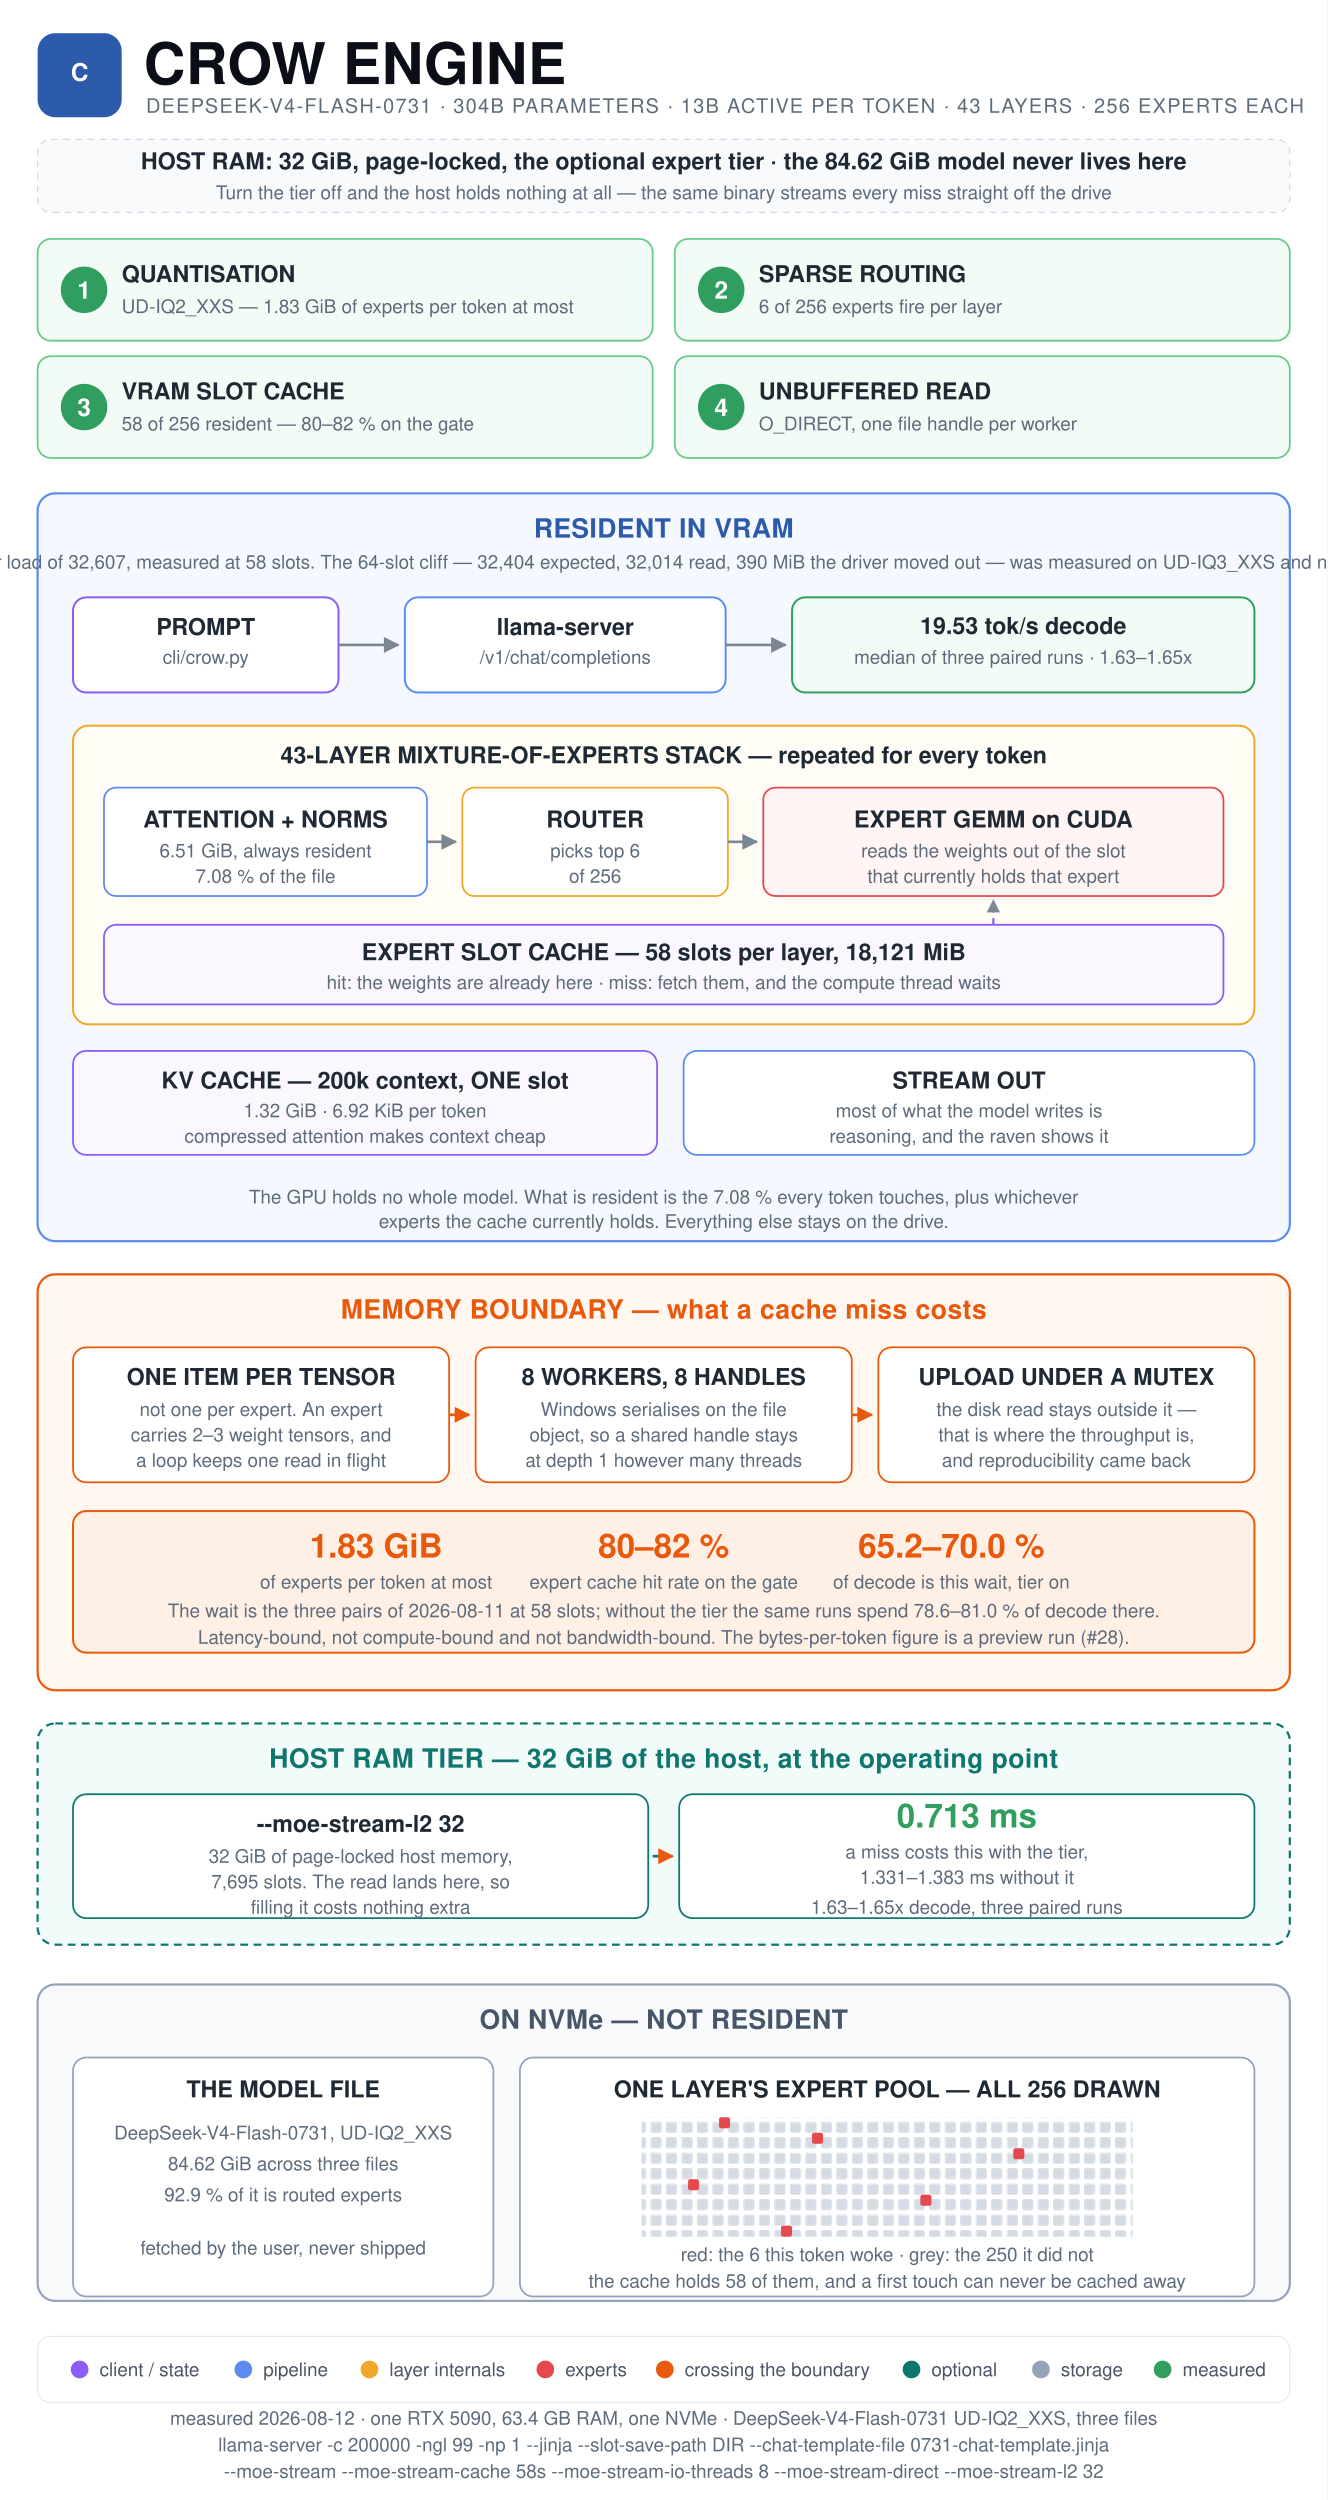
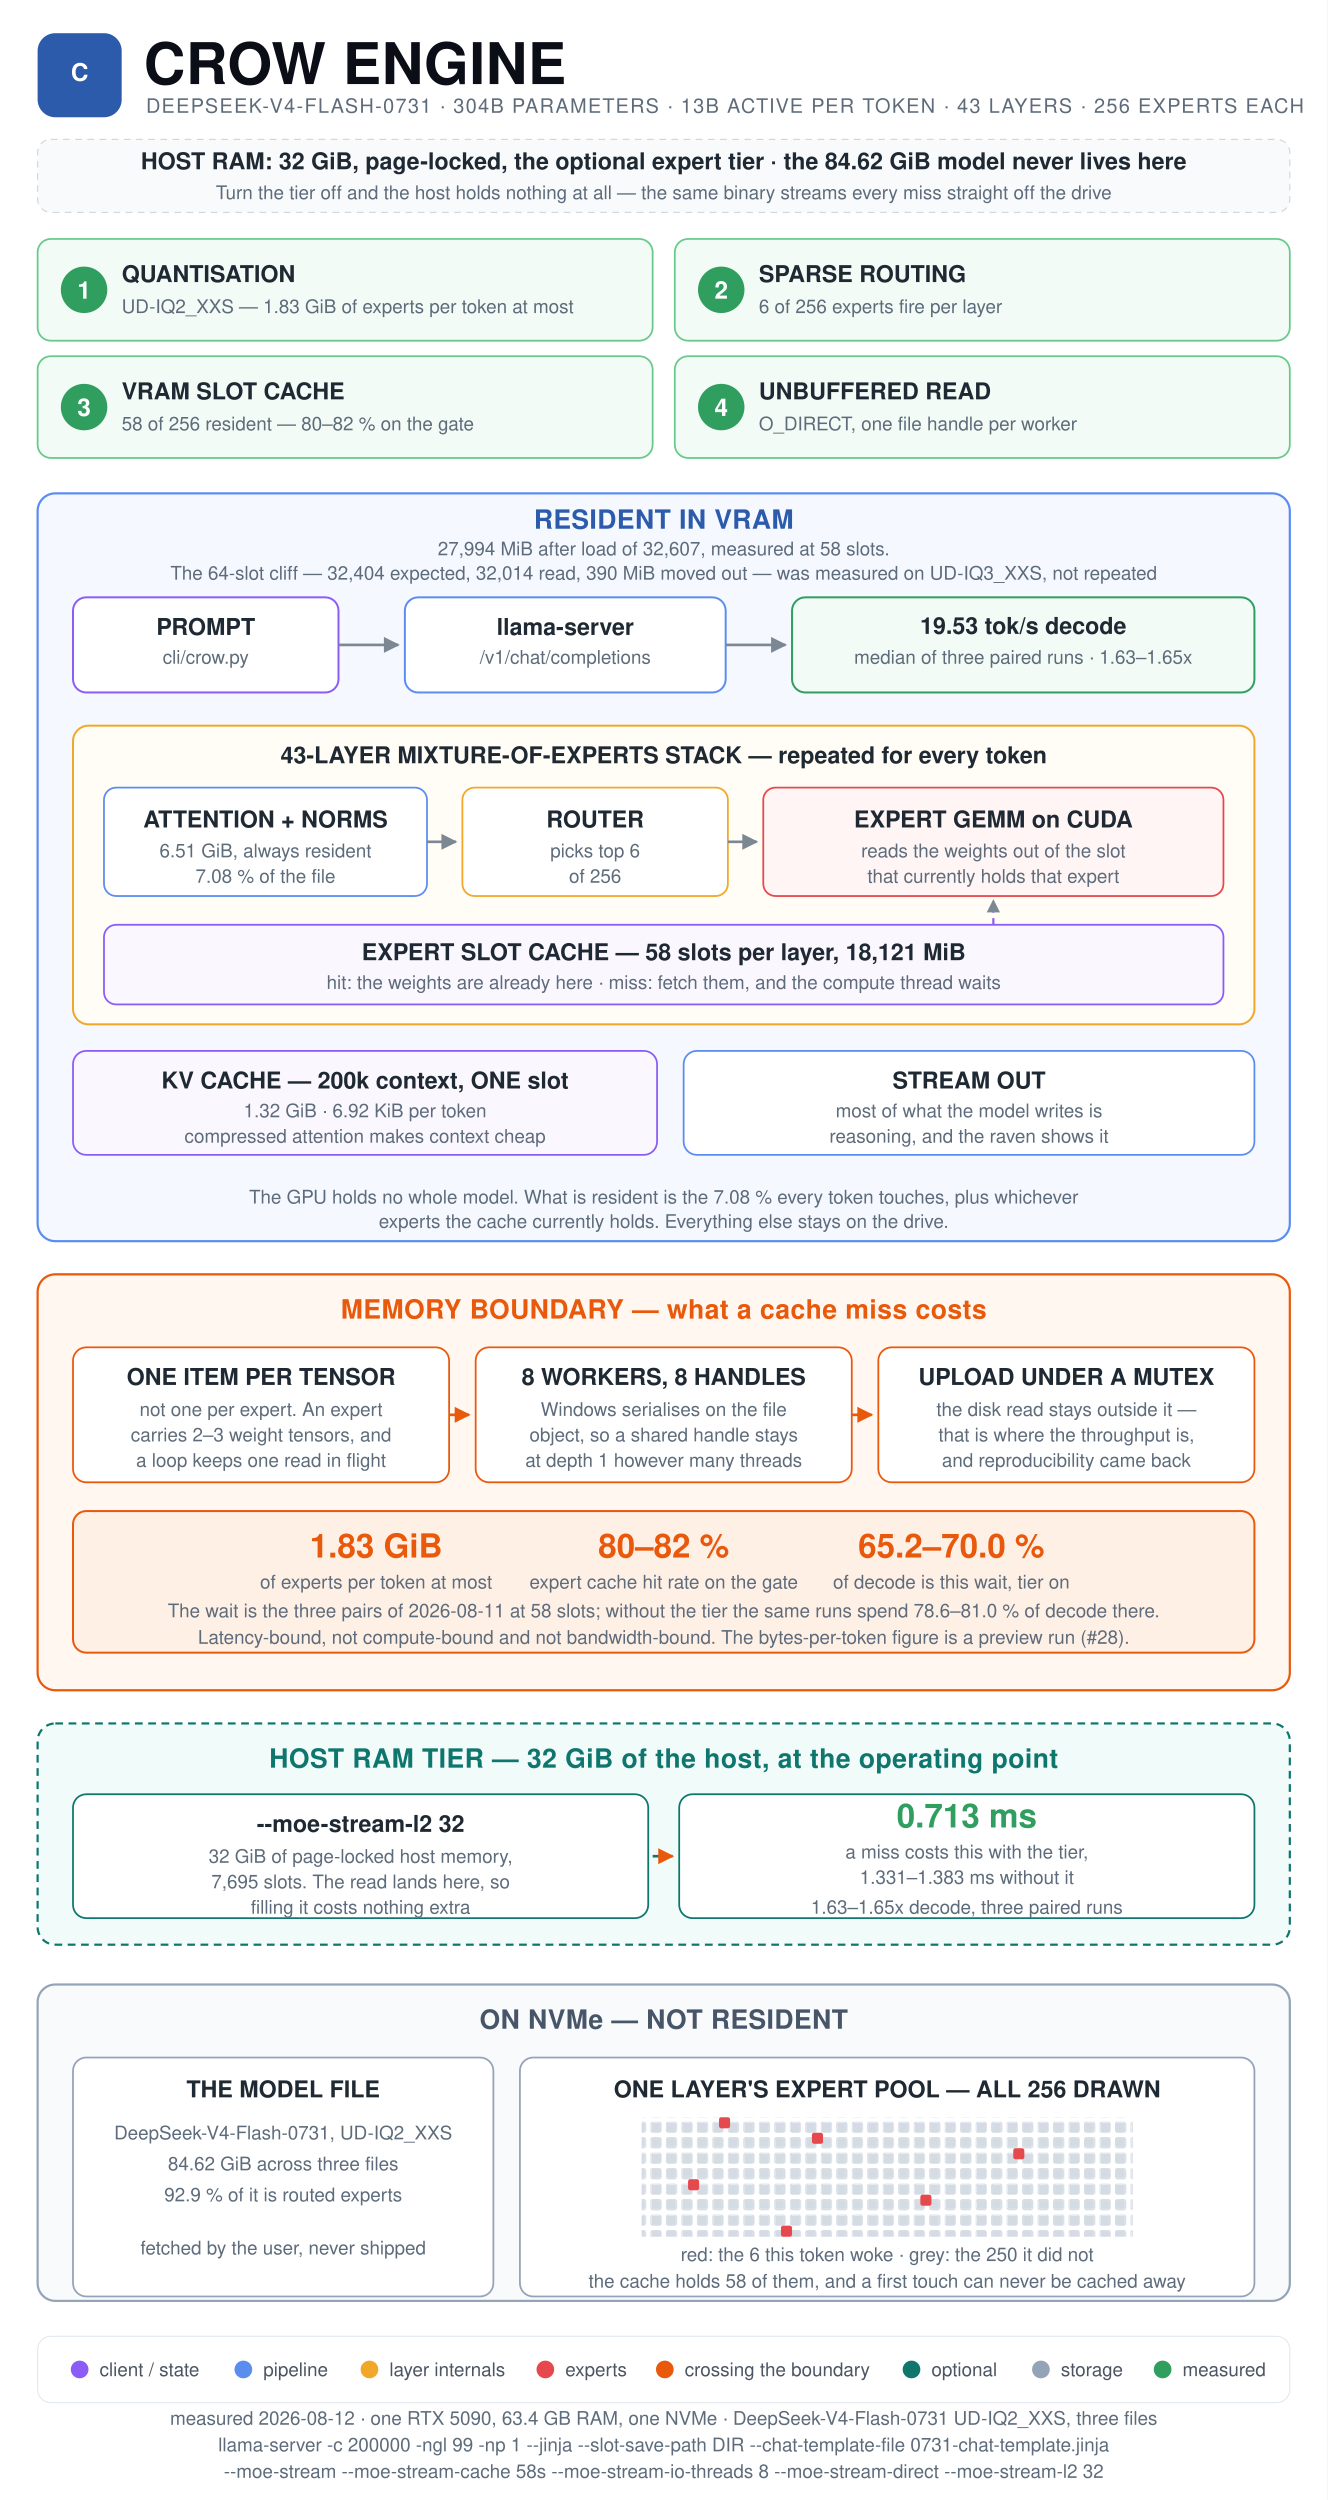
<svg xmlns="http://www.w3.org/2000/svg" viewBox="0 0 1200 2260" width="1200" height="2260" font-family="Segoe UI, Helvetica, Arial, sans-serif">
  <defs>
    <style>
      .t    { font-size:21px; fill:#1f2933; }
      .tb   { font-size:21px; fill:#1f2933; font-weight:600; }
      .sub  { font-size:17px; fill:#5d6b7a; }
      .zh   { font-size:24px; font-weight:700; letter-spacing:.4px; }
      .num  { font-size:22px; font-weight:700; fill:#ffffff; }
      .big  { font-size:52px; font-weight:800; fill:#0b0e17; letter-spacing:.5px; }
      .tag  { font-size:18px; fill:#5d6b7a; letter-spacing:1.2px; }
      .lg   { font-size:17px; fill:#4b5563; }
      .huge { font-size:30px; font-weight:800; }
    </style>
    <marker id="a" viewBox="0 0 10 10" refX="9" refY="5" markerWidth="6" markerHeight="6" orient="auto-start-reverse">
      <path d="M0,0 L10,5 L0,10 z" fill="#7c8794" />
    </marker>
    <marker id="ao" viewBox="0 0 10 10" refX="9" refY="5" markerWidth="6" markerHeight="6" orient="auto-start-reverse">
      <path d="M0,0 L10,5 L0,10 z" fill="#e8590c" />
    </marker>
    <pattern id="pool" x="0" y="0" width="14" height="14" patternUnits="userSpaceOnUse">
      <rect x="0" y="0" width="10" height="10" rx="2" fill="#d5dbe3" />
    </pattern>
  </defs>
  <rect width="1200" height="2260" fill="#ffffff" />
  <rect x="34" y="30" width="76" height="76" rx="16" fill="#2c5bac" />
  <text x="72" y="68" text-anchor="middle" dominant-baseline="central" class="num" font-size="42">C</text>
  <text x="130" y="76" class="big">CROW ENGINE</text>
  <text x="132" y="102" class="tag">DEEPSEEK-V4-FLASH-0731 · 304B PARAMETERS · 13B ACTIVE PER TOKEN · 43 LAYERS · 256 EXPERTS EACH</text>
  <rect x="34" y="126" width="1132" height="66" rx="12" fill="#f8fafc" stroke="#cbd5e1" stroke-dasharray="6 5" />
  <text x="600" y="153" text-anchor="middle" class="tb" fill="#475569">HOST RAM: 32 GiB, page-locked, the optional expert tier · the 84.62 GiB model never lives here</text>
  <text x="600" y="180" text-anchor="middle" class="sub">Turn the tier off and the host holds nothing at all — the same binary streams every miss straight off the drive</text>
  <g>
    <rect x="34" y="216" width="556" height="92" rx="12" fill="#f2fbf5" stroke="#69c98a" stroke-width="1.6" />
    <circle cx="76" cy="262" r="21" fill="#2f9e5e" />
    <text x="76" y="270" text-anchor="middle" class="num">1</text>
    <text x="110" y="255" class="tb">QUANTISATION</text>
    <text x="110" y="283" class="sub">UD-IQ2_XXS — 1.83 GiB of experts per token at most</text>
    <rect x="610" y="216" width="556" height="92" rx="12" fill="#f2fbf5" stroke="#69c98a" stroke-width="1.6" />
    <circle cx="652" cy="262" r="21" fill="#2f9e5e" />
    <text x="652" y="270" text-anchor="middle" class="num">2</text>
    <text x="686" y="255" class="tb">SPARSE ROUTING</text>
    <text x="686" y="283" class="sub">6 of 256 experts fire per layer</text>
    <rect x="34" y="322" width="556" height="92" rx="12" fill="#f2fbf5" stroke="#69c98a" stroke-width="1.6" />
    <circle cx="76" cy="368" r="21" fill="#2f9e5e" />
    <text x="76" y="376" text-anchor="middle" class="num">3</text>
    <text x="110" y="361" class="tb">VRAM SLOT CACHE</text>
    <text x="110" y="389" class="sub">58 of 256 resident — 80–82 % on the gate</text>
    <rect x="610" y="322" width="556" height="92" rx="12" fill="#f2fbf5" stroke="#69c98a" stroke-width="1.6" />
    <circle cx="652" cy="368" r="21" fill="#2f9e5e" />
    <text x="652" y="376" text-anchor="middle" class="num">4</text>
    <text x="686" y="361" class="tb">UNBUFFERED READ</text>
    <text x="686" y="389" class="sub">O_DIRECT, one file handle per worker</text>
  </g>
  <rect x="34" y="446" width="1132" height="676" rx="16" fill="#f5f9ff" stroke="#5b8def" stroke-width="2" />
-   <text x="600" y="486" text-anchor="middle" class="zh" fill="#2c5bac">RESIDENT IN VRAM</text>
-   <text x="600" y="514" text-anchor="middle" class="sub">27,994 MiB after load of 32,607, measured at 58 slots. The 64-slot cliff — 32,404 expected, 32,014 read, 390 MiB the driver moved out — was measured on UD-IQ3_XXS and not repeated here</text>
+   <text x="600" y="478" text-anchor="middle" class="zh" fill="#2c5bac">RESIDENT IN VRAM</text>
+   <text x="600" y="502" text-anchor="middle" class="sub">27,994 MiB after load of 32,607, measured at 58 slots.</text>
+   <text x="600" y="524" text-anchor="middle" class="sub">The 64-slot cliff — 32,404 expected, 32,014 read, 390 MiB moved out — was measured on UD-IQ3_XXS, not repeated</text>
  <rect x="66" y="540" width="240" height="86" rx="12" fill="#ffffff" stroke="#8b5cf6" stroke-width="1.8" />
  <text x="186" y="574" text-anchor="middle" class="tb">PROMPT</text>
  <text x="186" y="600" text-anchor="middle" class="sub">cli/crow.py</text>
  <rect x="366" y="540" width="290" height="86" rx="12" fill="#ffffff" stroke="#5b8def" stroke-width="1.8" />
  <text x="511" y="574" text-anchor="middle" class="tb">llama-server</text>
  <text x="511" y="600" text-anchor="middle" class="sub">/v1/chat/completions</text>
  <rect x="716" y="540" width="418" height="86" rx="12" fill="#f2fbf5" stroke="#2f9e5e" stroke-width="1.8" />
  <text x="925" y="573" text-anchor="middle" class="tb" fill="#2f9e5e">19.53 tok/s decode</text>
  <text x="925" y="600" text-anchor="middle" class="sub">median of three paired runs · 1.63–1.65x</text>
  <g stroke="#7c8794" stroke-width="2.4" fill="none" marker-end="url(#a)">
    <path d="M306,583 L360,583" />
    <path d="M656,583 L710,583" />
  </g>
  <rect x="66" y="656" width="1068" height="270" rx="14" fill="#fffdf5" stroke="#f0a72a" stroke-width="1.8" />
  <text x="600" y="690" text-anchor="middle" class="tb" fill="#b8770a">43-LAYER MIXTURE-OF-EXPERTS STACK — repeated for every token</text>
  <rect x="94" y="712" width="292" height="98" rx="11" fill="#ffffff" stroke="#5b8def" stroke-width="1.6" />
  <text x="240" y="748" text-anchor="middle" class="tb">ATTENTION + NORMS</text>
  <text x="240" y="775" text-anchor="middle" class="sub">6.51 GiB, always resident</text>
  <text x="240" y="798" text-anchor="middle" class="sub">7.08 % of the file</text>
  <rect x="418" y="712" width="240" height="98" rx="11" fill="#ffffff" stroke="#f0a72a" stroke-width="1.6" />
  <text x="538" y="748" text-anchor="middle" class="tb">ROUTER</text>
  <text x="538" y="775" text-anchor="middle" class="sub">picks top 6</text>
  <text x="538" y="798" text-anchor="middle" class="sub">of 256</text>
  <rect x="690" y="712" width="416" height="98" rx="11" fill="#fff5f5" stroke="#e5484d" stroke-width="1.6" />
  <text x="898" y="748" text-anchor="middle" class="tb">EXPERT GEMM on CUDA</text>
  <text x="898" y="775" text-anchor="middle" class="sub">reads the weights out of the slot</text>
  <text x="898" y="798" text-anchor="middle" class="sub">that currently holds that expert</text>
  <rect x="94" y="836" width="1012" height="72" rx="11" fill="#faf7ff" stroke="#8b5cf6" stroke-width="1.6" />
  <text x="600" y="868" text-anchor="middle" class="tb">EXPERT SLOT CACHE — 58 slots per layer, 18,121 MiB</text>
  <text x="600" y="894" text-anchor="middle" class="sub">hit: the weights are already here · miss: fetch them, and the compute thread waits</text>
  <g stroke="#7c8794" stroke-width="2.4" fill="none" marker-end="url(#a)">
    <path d="M386,761 L412,761" />
    <path d="M658,761 L684,761" />
  </g>
  <g stroke="#8b5cf6" stroke-width="2" fill="none" stroke-dasharray="6 5" marker-end="url(#a)">
    <path d="M898,836 L898,814" />
  </g>
  <rect x="66" y="950" width="528" height="94" rx="12" fill="#faf7ff" stroke="#8b5cf6" stroke-width="1.6" />
  <text x="330" y="984" text-anchor="middle" class="tb">KV CACHE — 200k context, ONE slot</text>
  <text x="330" y="1010" text-anchor="middle" class="sub">1.32 GiB · 6.92 KiB per token</text>
  <text x="330" y="1033" text-anchor="middle" class="sub">compressed attention makes context cheap</text>
  <rect x="618" y="950" width="516" height="94" rx="12" fill="#ffffff" stroke="#5b8def" stroke-width="1.6" />
  <text x="876" y="984" text-anchor="middle" class="tb">STREAM OUT</text>
  <text x="876" y="1010" text-anchor="middle" class="sub">most of what the model writes is</text>
  <text x="876" y="1033" text-anchor="middle" class="sub">reasoning, and the raven shows it</text>
  <text x="600" y="1088" text-anchor="middle" class="sub">The GPU holds no whole model. What is resident is the 7.08 % every token touches, plus whichever</text>
  <text x="600" y="1110" text-anchor="middle" class="sub">experts the cache currently holds. Everything else stays on the drive.</text>
  <rect x="34" y="1152" width="1132" height="376" rx="16" fill="#fff7f0" stroke="#e8590c" stroke-width="2" />
  <text x="600" y="1192" text-anchor="middle" class="zh" fill="#e8590c">MEMORY BOUNDARY — what a cache miss costs</text>
  <rect x="66" y="1218" width="340" height="122" rx="12" fill="#ffffff" stroke="#e8590c" stroke-width="1.6" />
  <text x="236" y="1252" text-anchor="middle" class="tb">ONE ITEM PER TENSOR</text>
  <text x="236" y="1280" text-anchor="middle" class="sub">not one per expert. An expert</text>
  <text x="236" y="1303" text-anchor="middle" class="sub">carries 2–3 weight tensors, and</text>
  <text x="236" y="1326" text-anchor="middle" class="sub">a loop keeps one read in flight</text>
  <rect x="430" y="1218" width="340" height="122" rx="12" fill="#ffffff" stroke="#e8590c" stroke-width="1.6" />
  <text x="600" y="1252" text-anchor="middle" class="tb">8 WORKERS, 8 HANDLES</text>
  <text x="600" y="1280" text-anchor="middle" class="sub">Windows serialises on the file</text>
  <text x="600" y="1303" text-anchor="middle" class="sub">object, so a shared handle stays</text>
  <text x="600" y="1326" text-anchor="middle" class="sub">at depth 1 however many threads</text>
  <rect x="794" y="1218" width="340" height="122" rx="12" fill="#ffffff" stroke="#e8590c" stroke-width="1.6" />
  <text x="964" y="1252" text-anchor="middle" class="tb">UPLOAD UNDER A MUTEX</text>
  <text x="964" y="1280" text-anchor="middle" class="sub">the disk read stays outside it —</text>
  <text x="964" y="1303" text-anchor="middle" class="sub">that is where the throughput is,</text>
  <text x="964" y="1326" text-anchor="middle" class="sub">and reproducibility came back</text>
  <g stroke="#e8590c" stroke-width="2.4" fill="none" marker-end="url(#ao)">
    <path d="M406,1279 L424,1279" />
    <path d="M770,1279 L788,1279" />
  </g>
  <rect x="66" y="1366" width="1068" height="128" rx="12" fill="#fff0e6" stroke="#e8590c" stroke-width="1.8" />
  <text x="340" y="1408" text-anchor="middle" class="huge" fill="#e8590c">1.83 GiB</text>
  <text x="340" y="1436" text-anchor="middle" class="sub">of experts per token at most</text>
  <text x="600" y="1408" text-anchor="middle" class="huge" fill="#e8590c">80–82 %</text>
  <text x="600" y="1436" text-anchor="middle" class="sub">expert cache hit rate on the gate</text>
  <text x="860" y="1408" text-anchor="middle" class="huge" fill="#e8590c">65.2–70.0 %</text>
  <text x="860" y="1436" text-anchor="middle" class="sub">of decode is this wait, tier on</text>
  <text x="600" y="1462" text-anchor="middle" class="sub">The wait is the three pairs of 2026-08-11 at 58 slots; without the tier the same runs spend 78.6–81.0 % of decode there.</text>
  <text x="600" y="1486" text-anchor="middle" class="sub">Latency-bound, not compute-bound and not bandwidth-bound. The bytes-per-token figure is a preview run (#28).</text>
  <rect x="34" y="1558" width="1132" height="200" rx="16" fill="#f0fbfa" stroke="#0f766e" stroke-width="2" stroke-dasharray="7 5" />
  <text x="600" y="1598" text-anchor="middle" class="zh" fill="#0f766e">HOST RAM TIER — 32 GiB of the host, at the operating point</text>
  <rect x="66" y="1622" width="520" height="112" rx="12" fill="#ffffff" stroke="#0f766e" stroke-width="1.6" />
  <text x="326" y="1656" text-anchor="middle" class="tb">--moe-stream-l2 32</text>
  <text x="326" y="1684" text-anchor="middle" class="sub">32 GiB of page-locked host memory,</text>
  <text x="326" y="1707" text-anchor="middle" class="sub">7,695 slots. The read lands here, so</text>
  <text x="326" y="1730" text-anchor="middle" class="sub">filling it costs nothing extra</text>
  <rect x="614" y="1622" width="520" height="112" rx="12" fill="#ffffff" stroke="#0f766e" stroke-width="1.6" />
  <text x="874" y="1652" text-anchor="middle" class="huge" fill="#2f9e5e">0.713 ms</text>
  <text x="874" y="1680" text-anchor="middle" class="sub">a miss costs this with the tier,</text>
  <text x="874" y="1703" text-anchor="middle" class="sub">1.331–1.383 ms without it</text>
  <text x="874" y="1730" text-anchor="middle" class="sub" fill="#2f9e5e">1.63–1.65x decode, three paired runs</text>
  <g stroke="#0f766e" stroke-width="2.4" fill="none" marker-end="url(#ao)">
    <path d="M590,1678 L608,1678" />
  </g>
  <rect x="34" y="1794" width="1132" height="286" rx="16" fill="#f8fafc" stroke="#94a3b8" stroke-width="2" />
  <text x="600" y="1834" text-anchor="middle" class="zh" fill="#475569">ON NVMe — NOT RESIDENT</text>
  <rect x="66" y="1860" width="380" height="216" rx="12" fill="#ffffff" stroke="#94a3b8" stroke-width="1.6" />
  <text x="256" y="1896" text-anchor="middle" class="tb">THE MODEL FILE</text>
  <text x="256" y="1934" text-anchor="middle" class="sub">DeepSeek-V4-Flash-0731, UD-IQ2_XXS</text>
  <text x="256" y="1962" text-anchor="middle" class="sub">84.62 GiB across three files</text>
  <text x="256" y="1990" text-anchor="middle" class="sub">92.9 % of it is routed experts</text>
  <text x="256" y="2038" text-anchor="middle" class="sub" fill="#94a3b8">fetched by the user, never shipped</text>
  <rect x="470" y="1860" width="664" height="216" rx="12" fill="#ffffff" stroke="#94a3b8" stroke-width="1.6" />
  <text x="802" y="1896" text-anchor="middle" class="tb">ONE LAYER'S EXPERT POOL — ALL 256 DRAWN</text>
  <rect x="580" y="1914" width="444" height="108" fill="url(#pool)" />
  <g fill="#e5484d">
    <rect x="650" y="1914" width="10" height="10" rx="2" />
    <rect x="734" y="1928" width="10" height="10" rx="2" />
    <rect x="916" y="1942" width="10" height="10" rx="2" />
    <rect x="622" y="1970" width="10" height="10" rx="2" />
    <rect x="832" y="1984" width="10" height="10" rx="2" />
    <rect x="706" y="2012" width="10" height="10" rx="2" />
  </g>
  <text x="802" y="2044" text-anchor="middle" class="sub">red: the 6 this token woke · grey: the 250 it did not</text>
  <text x="802" y="2068" text-anchor="middle" class="sub">the cache holds 58 of them, and a first touch can never be cached away</text>
  <rect x="34" y="2112" width="1132" height="60" rx="12" fill="#ffffff" stroke="#e2e8f0" />
  <g class="lg">
    <circle cx="72" cy="2142" r="8" fill="#8b5cf6" />
    <text x="90" y="2148">client / state</text>
    <circle cx="220" cy="2142" r="8" fill="#5b8def" />
    <text x="238" y="2148">pipeline</text>
    <circle cx="334" cy="2142" r="8" fill="#f0a72a" />
    <text x="352" y="2148">layer internals</text>
    <circle cx="493" cy="2142" r="8" fill="#e5484d" />
    <text x="511" y="2148">experts</text>
    <circle cx="601" cy="2142" r="8" fill="#e8590c" />
    <text x="619" y="2148">crossing the boundary</text>
    <circle cx="824" cy="2142" r="8" fill="#0f766e" />
    <text x="842" y="2148">optional</text>
    <circle cx="941" cy="2142" r="8" fill="#94a3b8" />
    <text x="959" y="2148">storage</text>
    <circle cx="1051" cy="2142" r="8" fill="#2f9e5e" />
    <text x="1069" y="2148">measured</text>
  </g>
  <text x="600" y="2192" text-anchor="middle" class="sub" fill="#94a3b8">measured 2026-08-12 · one RTX 5090, 63.4 GB RAM, one NVMe · DeepSeek-V4-Flash-0731 UD-IQ2_XXS, three files</text>
  <text x="600" y="2216" text-anchor="middle" class="sub" fill="#94a3b8">llama-server -c 200000 -ngl 99 -np 1 --jinja --slot-save-path DIR --chat-template-file 0731-chat-template.jinja</text>
  <text x="600" y="2240" text-anchor="middle" class="sub" fill="#94a3b8">--moe-stream --moe-stream-cache 58s --moe-stream-io-threads 8 --moe-stream-direct --moe-stream-l2 32</text>
</svg>
